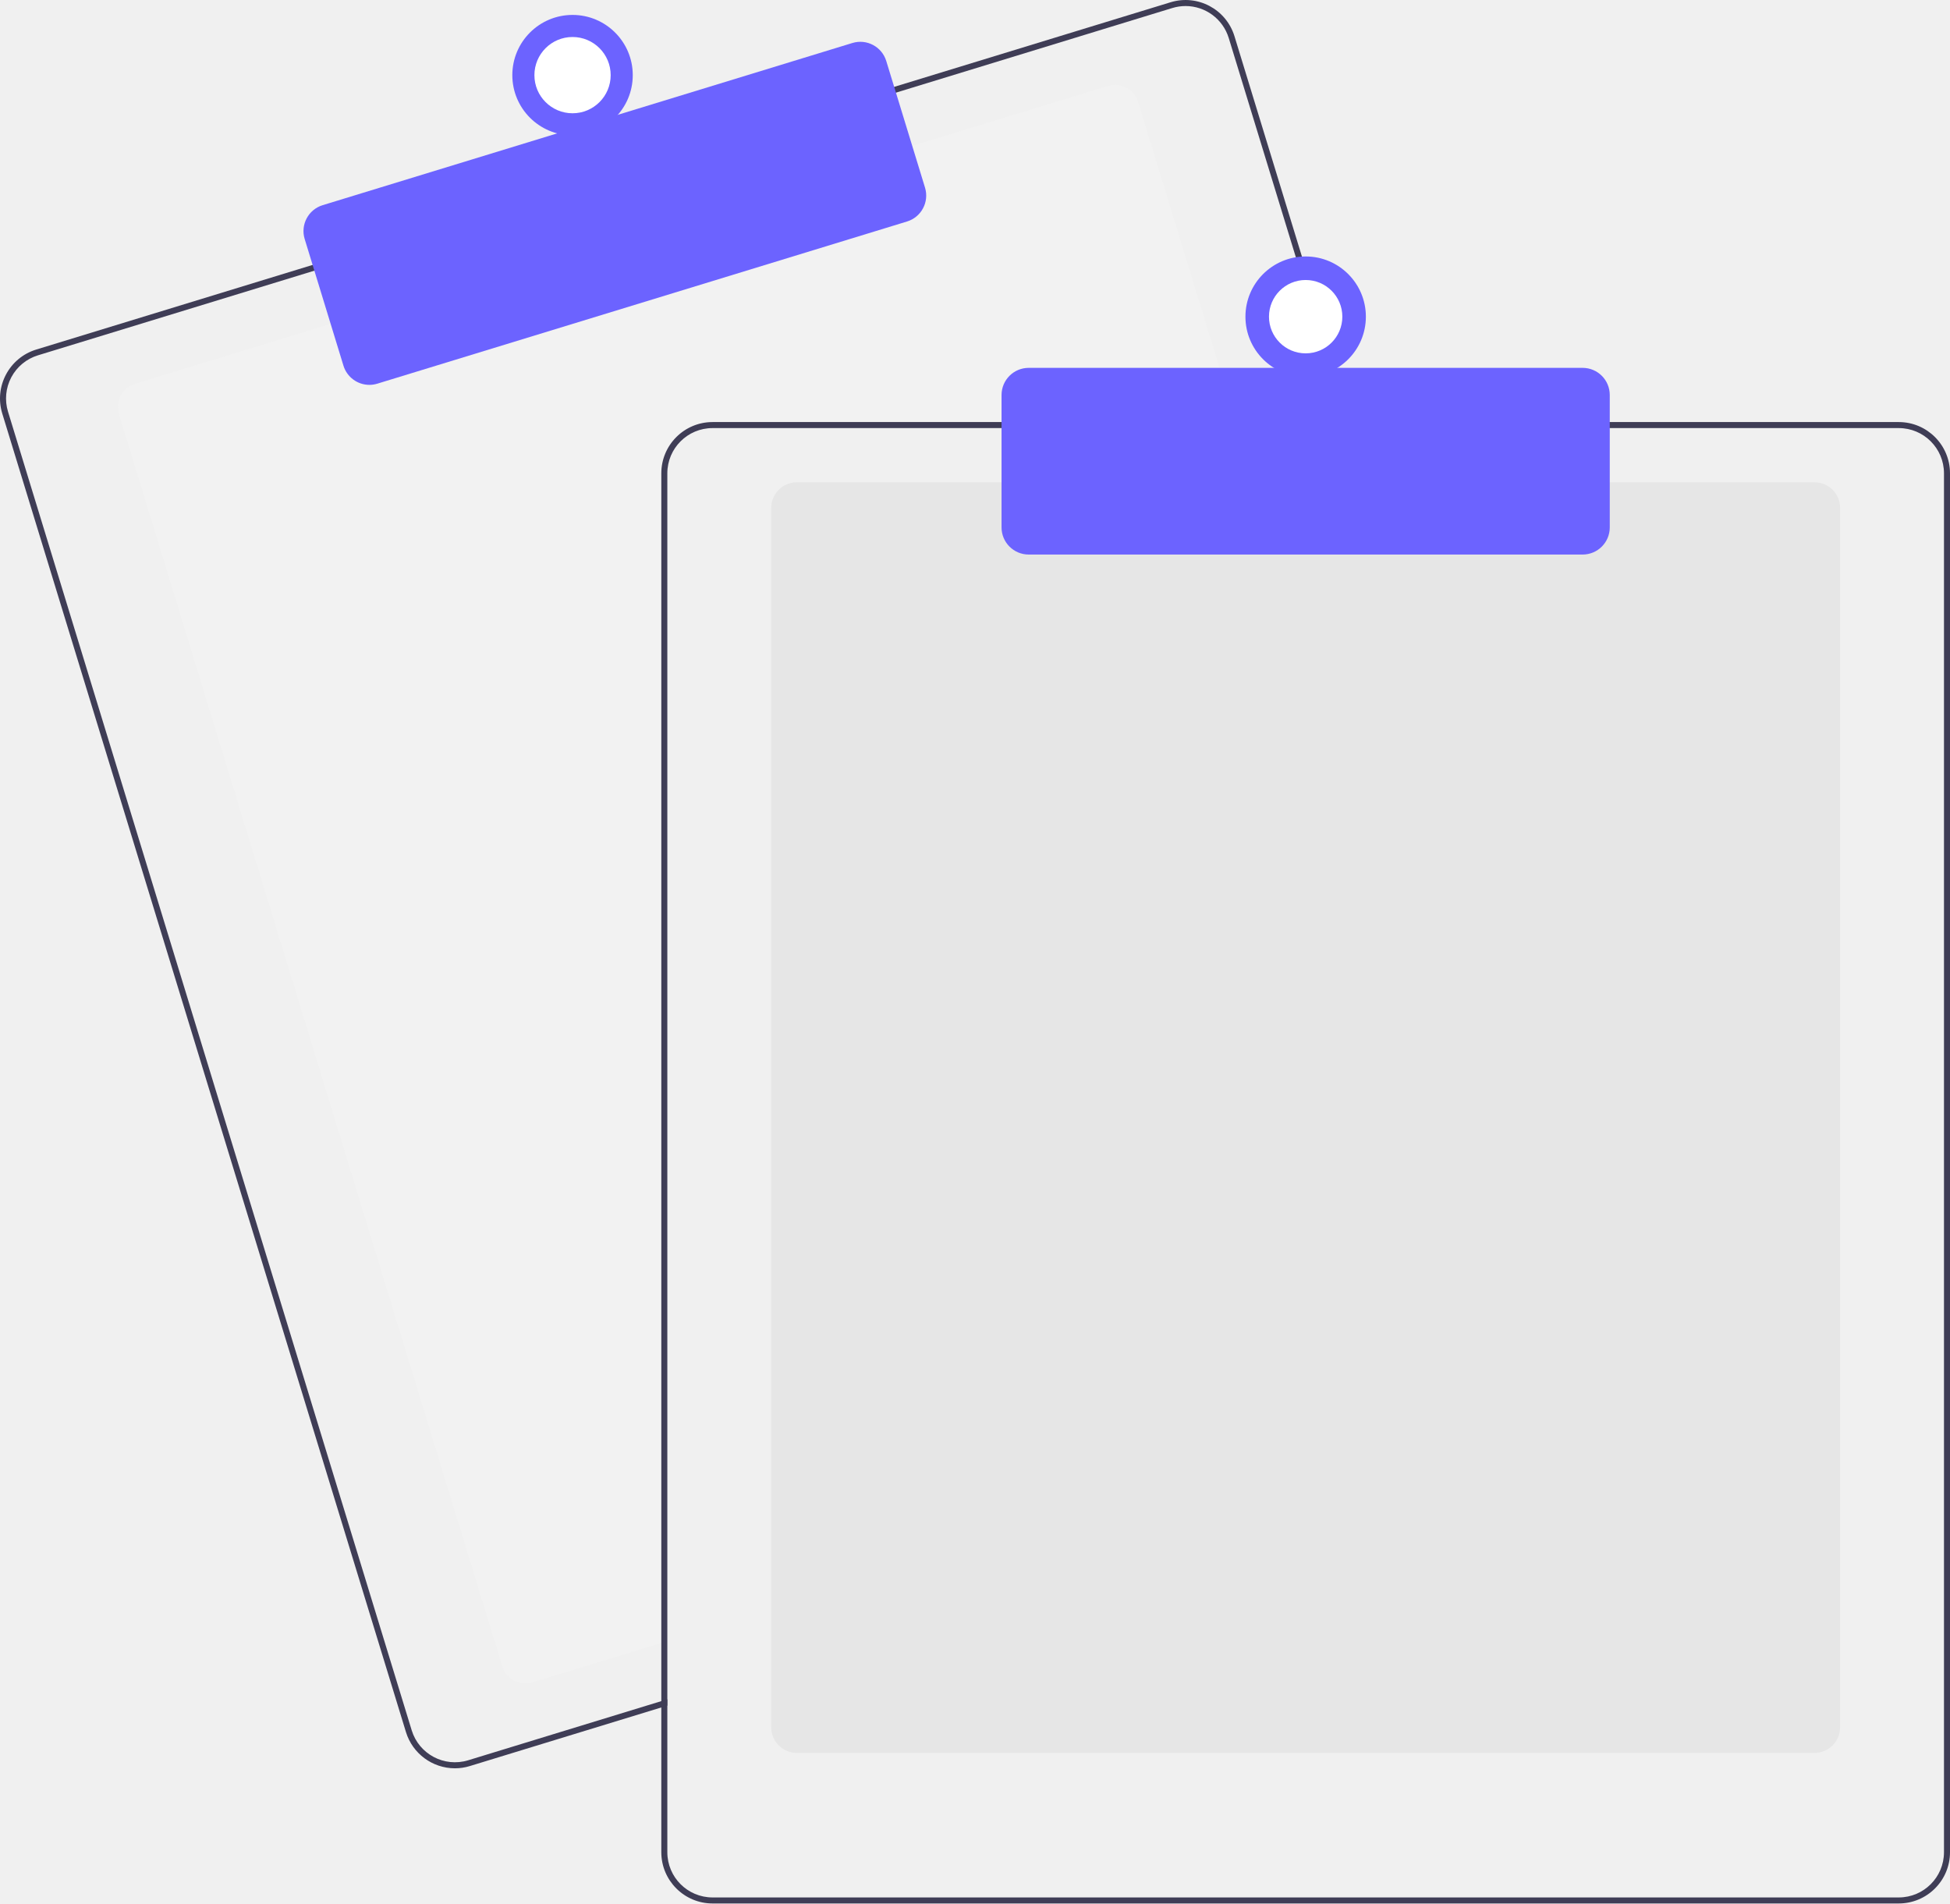
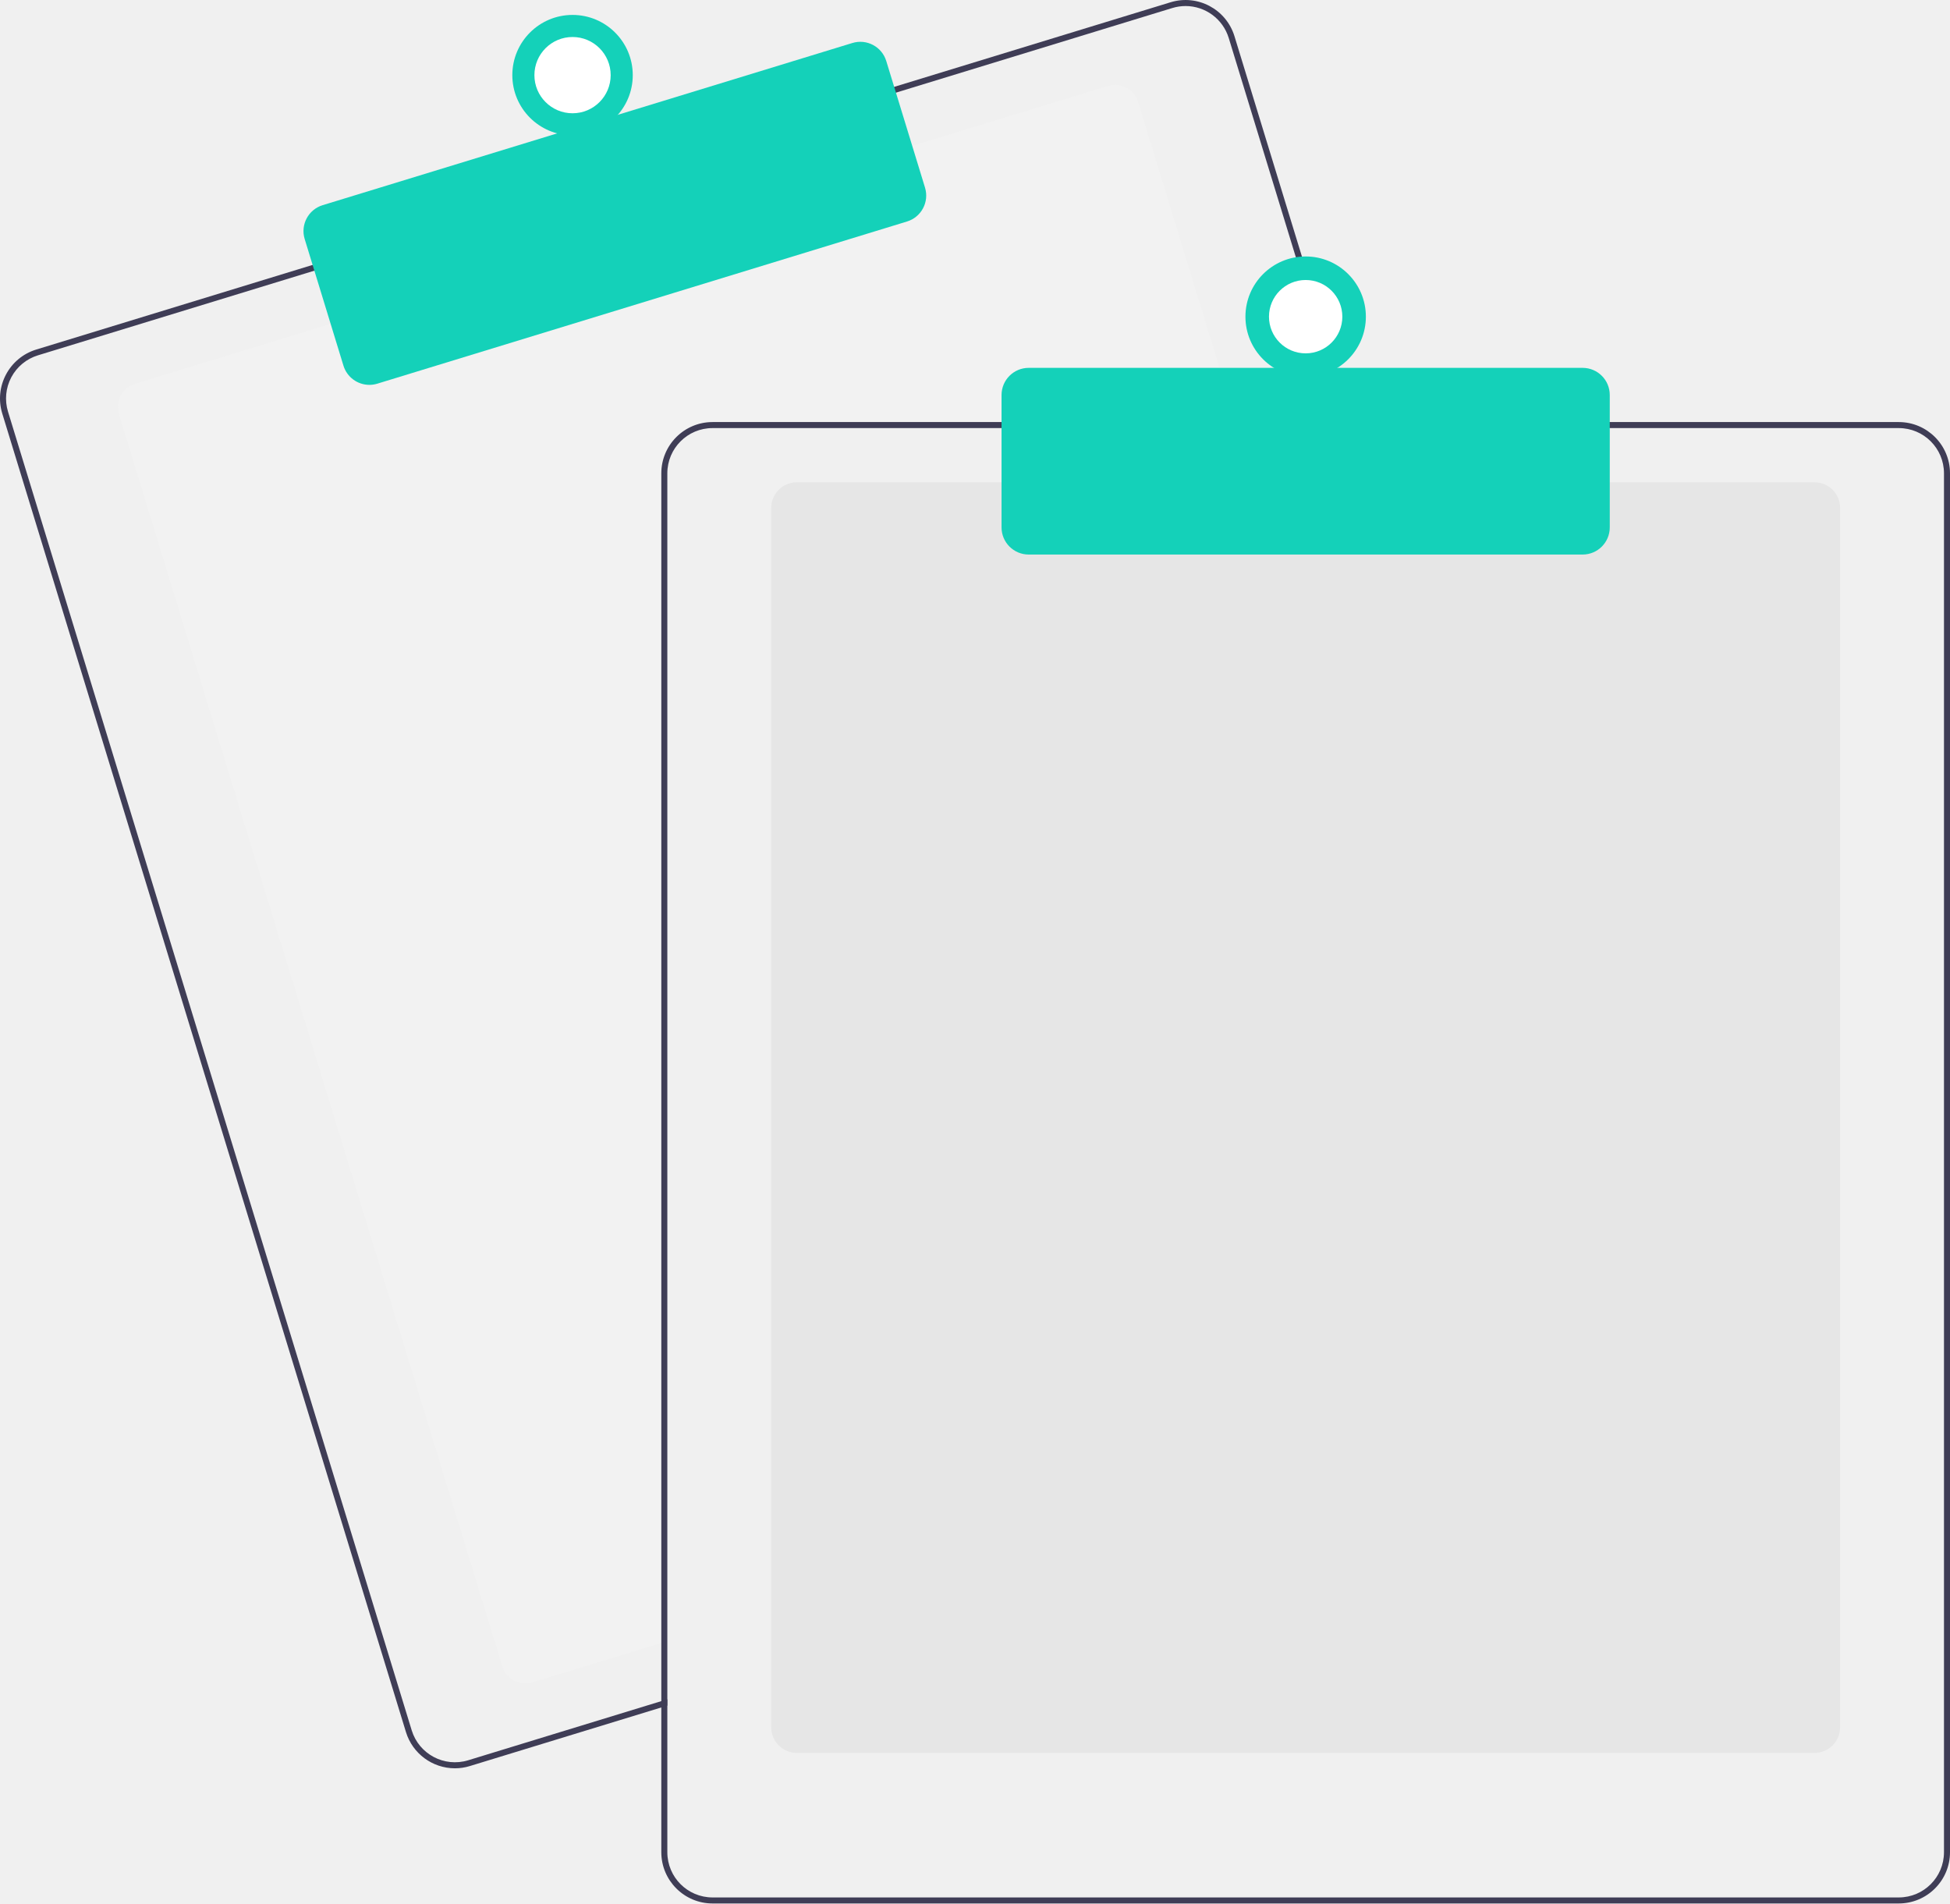
<svg xmlns="http://www.w3.org/2000/svg" data-name="Layer 1" width="647.636" height="632.174" viewBox="0 0 647.636 632.174">
  <path d="M687.328,276.087H512.818a15.018,15.018,0,0,0-15,15v387.85l-2,.61-42.81,13.11a8.007,8.007,0,0,1-9.99-5.31L315.678,271.397a8.003,8.003,0,0,1,5.31-9.99l65.97-20.2,191.25-58.54,65.97-20.2a7.989,7.989,0,0,1,9.99,5.3l32.55,106.32Z" transform="translate(-276.1819 -133.9131)" fill="#f2f2f2" />
  <path d="M725.408,274.087l-39.23-128.14a16.994,16.994,0,0,0-21.23-11.28l-92.75,28.39L380.958,221.607l-92.75,28.4a17.015,17.015,0,0,0-11.28,21.23l134.08,437.93a17.027,17.027,0,0,0,16.26,12.03,16.789,16.789,0,0,0,4.97-.75l63.58-19.46,2-.62v-2.09l-2,.61-64.17,19.65a15.015,15.015,0,0,1-18.73-9.95l-134.07-437.94a14.979,14.979,0,0,1,9.95-18.73l92.75-28.4,191.24-58.54,92.75-28.4a15.156,15.156,0,0,1,4.41-.66,15.015,15.015,0,0,1,14.32,10.61l39.05,127.56.62,2h2.08Z" transform="translate(-276.1819 -133.9131)" fill="#3f3d56" />
-   <path d="M398.863,261.734a9.016,9.016,0,0,1-8.611-6.367l-12.88-42.072a8.999,8.999,0,0,1,5.971-11.24l175.939-53.864a9.009,9.009,0,0,1,11.241,5.971l12.88,42.072a9.01,9.01,0,0,1-5.971,11.241L401.492,261.339A8.976,8.976,0,0,1,398.863,261.734Z" transform="translate(-276.1819 -133.9131)" fill="#6c63ff" />
-   <circle cx="190.154" cy="24.955" r="20" fill="#6c63ff" />
+   <path d="M398.863,261.734a9.016,9.016,0,0,1-8.611-6.367l-12.88-42.072a8.999,8.999,0,0,1,5.971-11.24l175.939-53.864a9.009,9.009,0,0,1,11.241,5.971l12.88,42.072a9.01,9.01,0,0,1-5.971,11.241L401.492,261.339A8.976,8.976,0,0,1,398.863,261.734Z" transform="translate(-276.1819 -133.9131)" fill="#14d1b9" />
+   <circle cx="190.154" cy="24.955" r="20" fill="#14d1b9" />
  <circle cx="190.154" cy="24.955" r="12.665" fill="#fff" />
  <path d="M878.818,716.087h-338a8.51,8.51,0,0,1-8.5-8.5v-405a8.51,8.51,0,0,1,8.5-8.5h338a8.51,8.51,0,0,1,8.5,8.5v405A8.51,8.51,0,0,1,878.818,716.087Z" transform="translate(-276.1819 -133.9131)" fill="#e6e6e6" />
  <path d="M723.318,274.087h-210.5a17.024,17.024,0,0,0-17,17v407.8l2-.61v-407.19a15.018,15.018,0,0,1,15-15H723.938Zm183.5,0h-394a17.024,17.024,0,0,0-17,17v458a17.024,17.024,0,0,0,17,17h394a17.024,17.024,0,0,0,17-17v-458A17.024,17.024,0,0,0,906.818,274.087Zm15,475a15.018,15.018,0,0,1-15,15h-394a15.018,15.018,0,0,1-15-15v-458a15.018,15.018,0,0,1,15-15h394a15.018,15.018,0,0,1,15,15Z" transform="translate(-276.1819 -133.9131)" fill="#3f3d56" />
-   <path d="M801.818,318.087h-184a9.01,9.01,0,0,1-9-9v-44a9.01,9.01,0,0,1,9-9h184a9.01,9.01,0,0,1,9,9v44A9.01,9.01,0,0,1,801.818,318.087Z" transform="translate(-276.1819 -133.9131)" fill="#6c63ff" />
-   <circle cx="433.636" cy="105.174" r="20" fill="#6c63ff" />
+   <path d="M801.818,318.087h-184a9.01,9.01,0,0,1-9-9v-44a9.01,9.01,0,0,1,9-9h184a9.01,9.01,0,0,1,9,9v44A9.01,9.01,0,0,1,801.818,318.087Z" transform="translate(-276.1819 -133.9131)" fill="#14d1b9" />
+   <circle cx="433.636" cy="105.174" r="20" fill="#14d1b9" />
  <circle cx="433.636" cy="105.174" r="12.182" fill="#fff" />
</svg>
